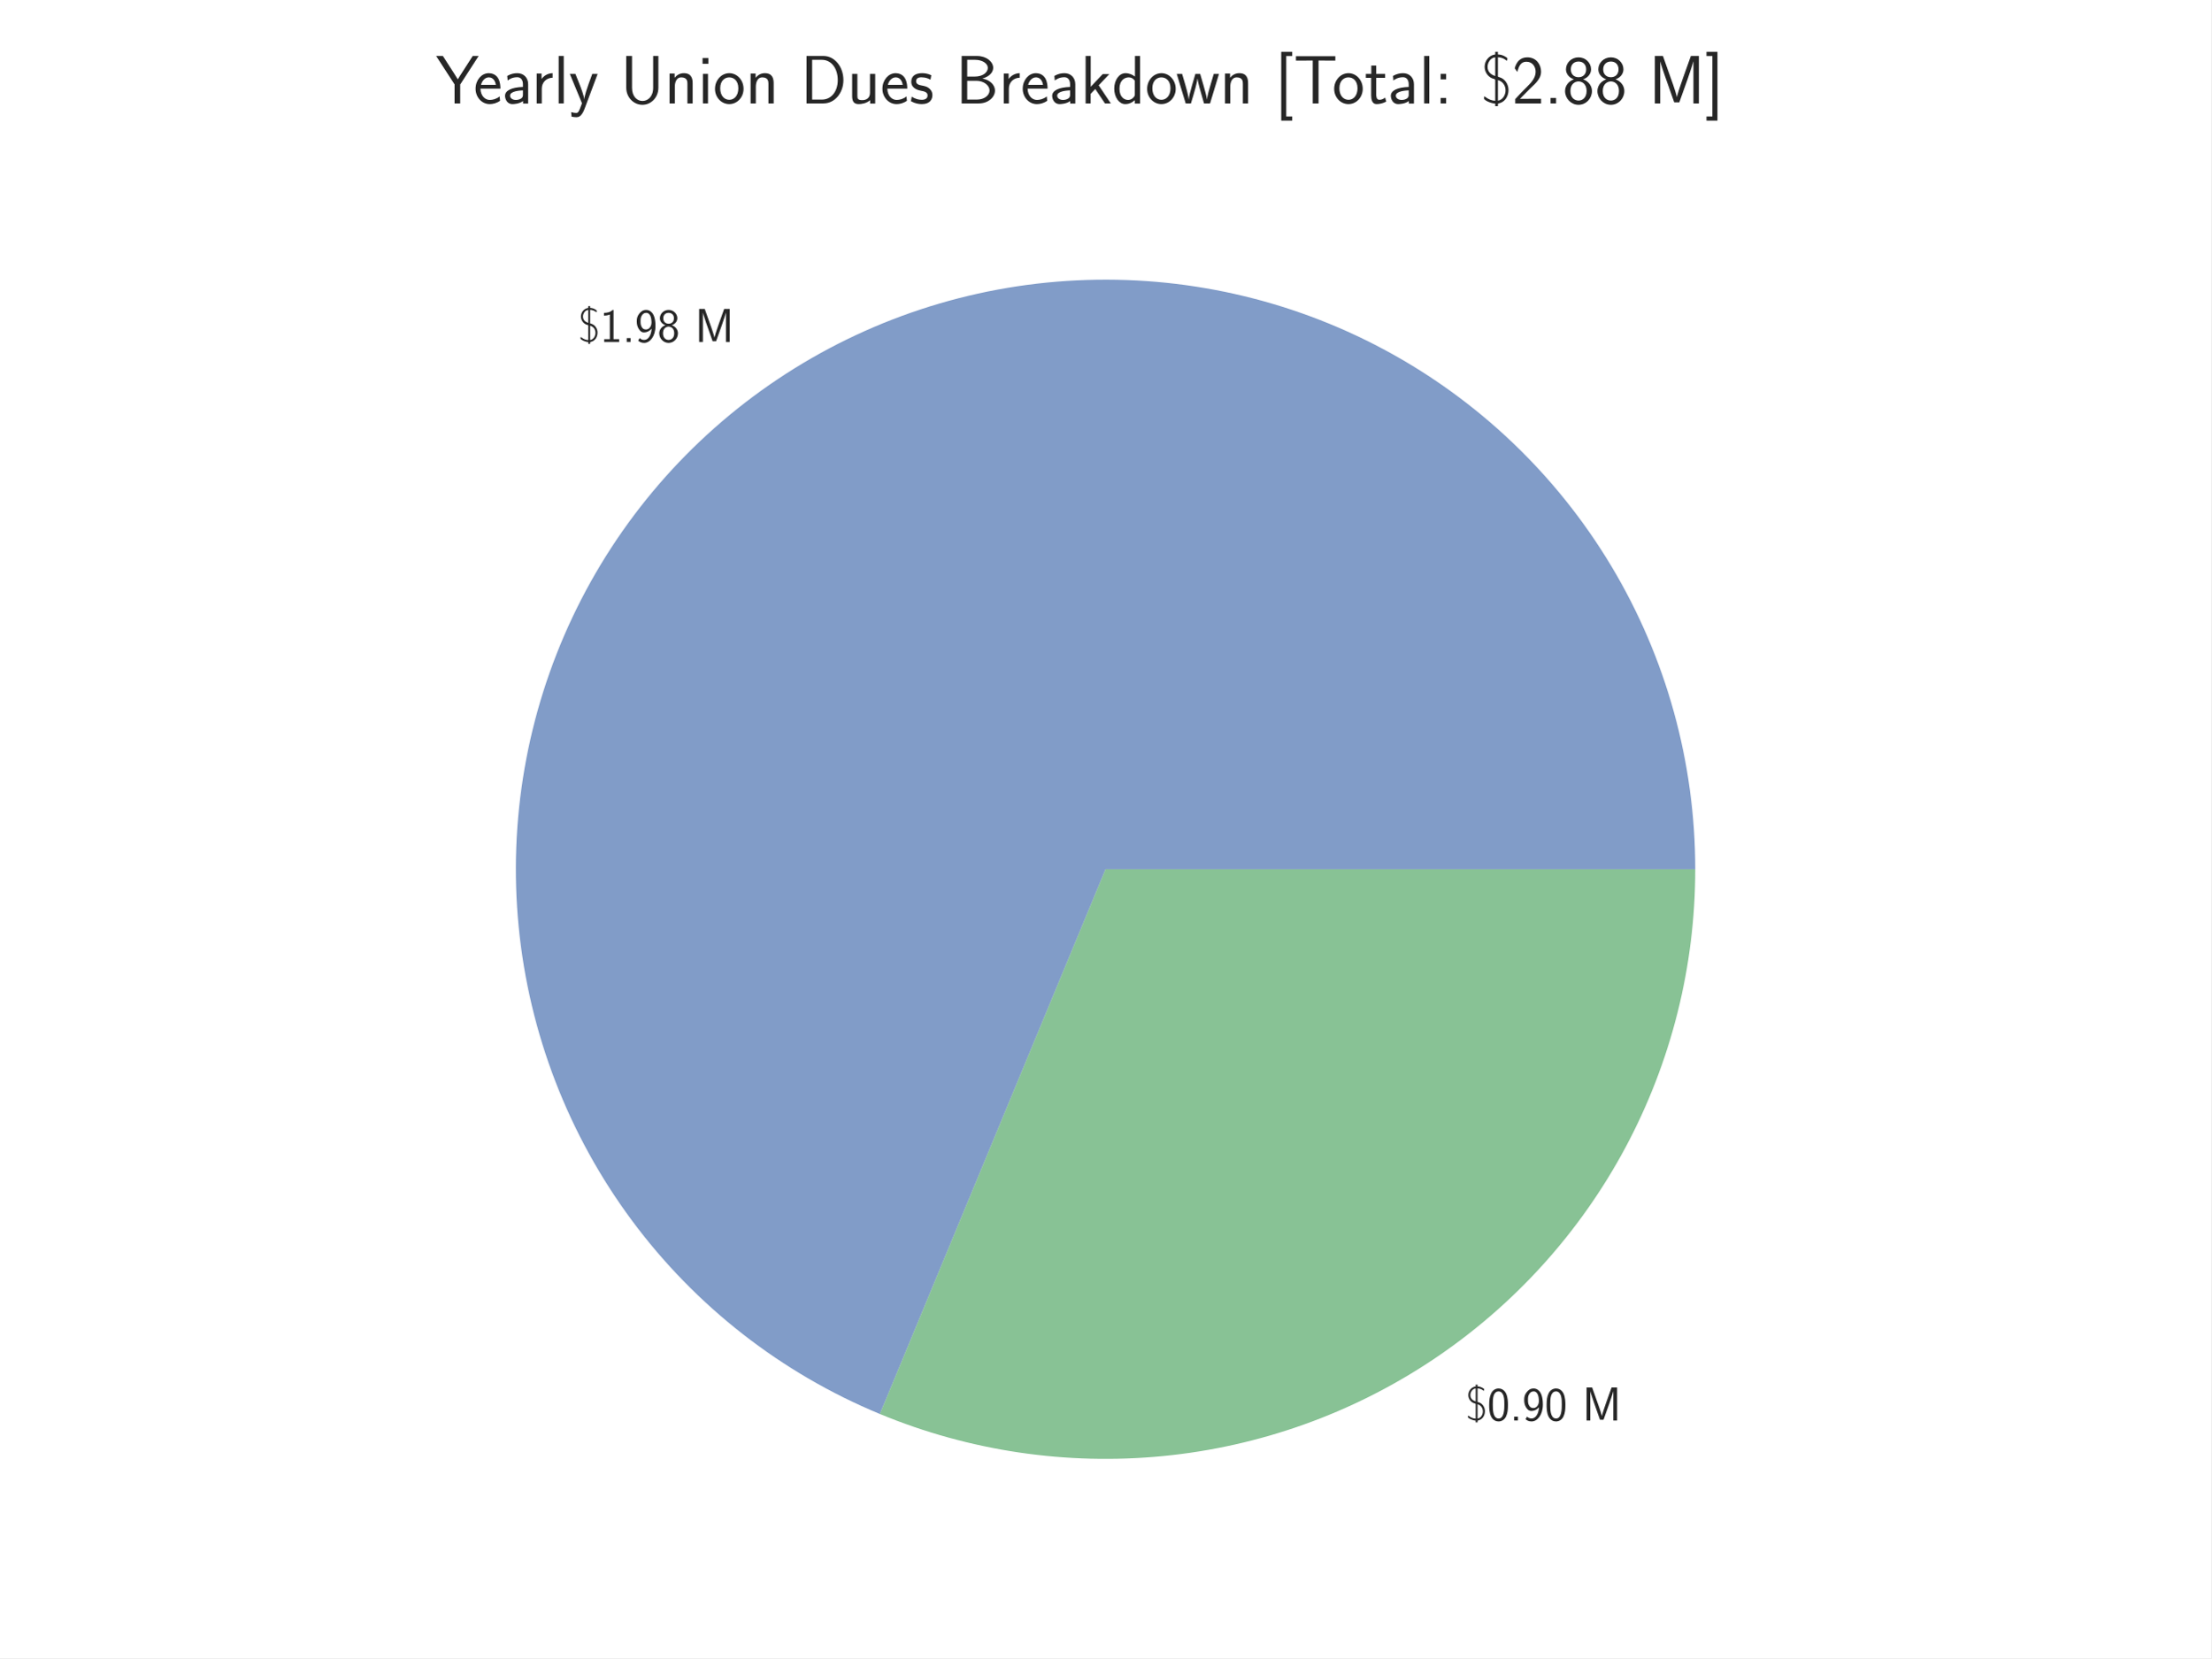
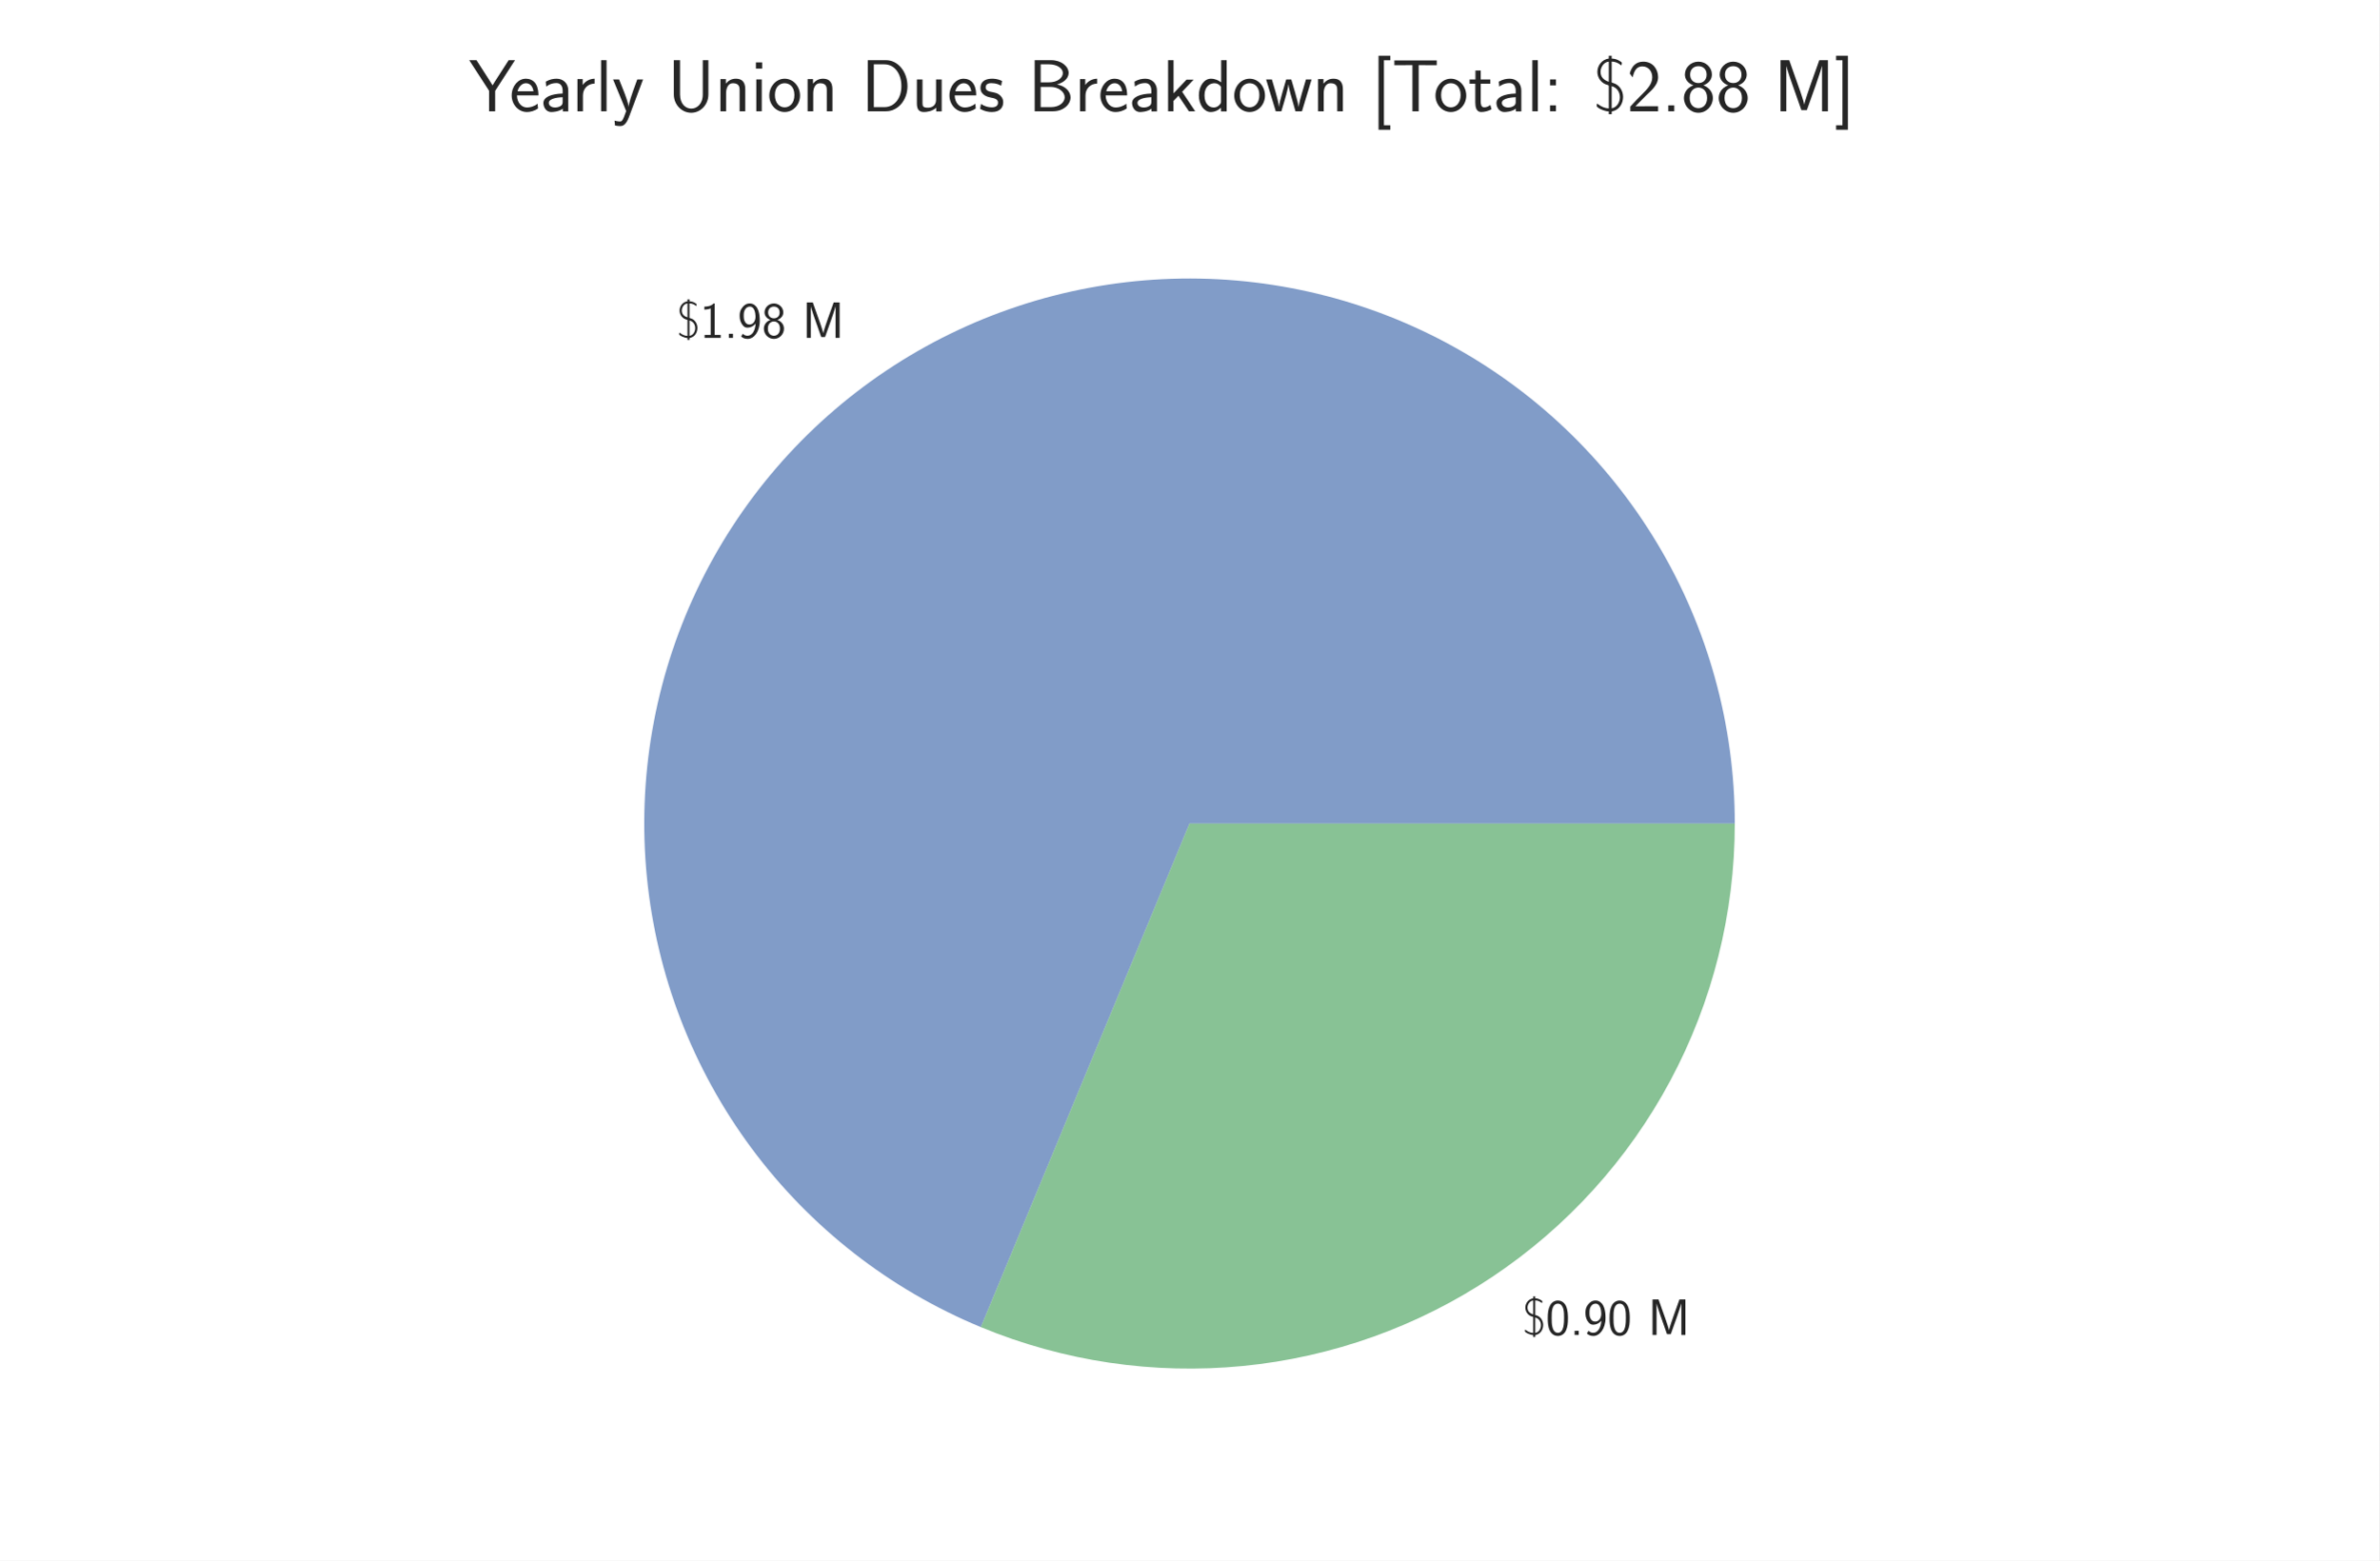
- <svg xmlns="http://www.w3.org/2000/svg" xmlns:xlink="http://www.w3.org/1999/xlink" height="345.6pt" version="1.1" viewBox="0 0 460.8 345.6" width="460.8pt">
+ <svg xmlns="http://www.w3.org/2000/svg" xmlns:xlink="http://www.w3.org/1999/xlink" height="302.4pt" version="1.1" viewBox="0 0 460.8 302.4" width="460.8pt">
  <defs>
    <style type="text/css">*{stroke-linecap:butt;stroke-linejoin:round;}</style>
  </defs>
  <g id="figure_1">
    <g id="patch_1">
-       <path d="M 0 345.6  L 460.8 345.6  L 460.8 0  L 0 0  z " style="fill:#ffffff;" />
+       <path d="M 0 302.4  L 460.8 302.4  L 460.8 0  L 0 0  z " style="fill:#ffffff;" />
    </g>
    <g id="axes_1">
      <g id="matplotlib.axis_1" />
      <g id="matplotlib.axis_2" />
      <g id="patch_2">
-         <path d="M 353.296 181.18  C 353.296 158.927 347.252 137.086 335.812 117.999  C 324.371 98.911 307.958 83.285 288.333 72.795  C 268.707 62.305 246.596 57.34 224.37 58.432  C 202.143 59.524 180.625 66.632 162.123 78.995  C 143.62 91.359 128.818 108.518 119.303 128.635  C 109.789 148.752 105.914 171.08 108.096 193.226  C 110.277 215.372 118.433 236.515 131.689 254.389  C 144.945 272.263 162.81 286.205 183.37 294.721  L 230.4 181.18  L 353.296 181.18  z " style="fill:#4c72b0;opacity:0.7;" />
+         <path d="M 336.016 159.58  C 336.016 140.456 330.822 121.686 320.99 105.282  C 311.158 88.879 297.053 75.45 280.187 66.435  C 263.321 57.42 244.319 53.153 225.218 54.091  C 206.116 55.029 187.624 61.138 171.723 71.763  C 155.822 82.388 143.101 97.135 134.924 114.423  C 126.747 131.711 123.418 150.9 125.292 169.932  C 127.167 188.964 134.176 207.135 145.568 222.495  C 156.961 237.856 172.314 249.838 189.982 257.156  L 230.4 159.58  L 336.016 159.58  z " style="fill:#4c72b0;opacity:0.7;" />
      </g>
      <g id="patch_3">
-         <path d="M 183.37 294.721  C 202.041 302.455 222.334 305.465 242.446 303.484  C 262.558 301.503 281.874 294.592 298.677 283.364  C 315.481 272.137 329.258 256.936 338.785 239.113  C 348.311 221.29 353.296 201.389 353.296 181.18  L 230.4 181.18  L 183.37 294.721  z " style="fill:#55a868;opacity:0.7;" />
+         <path d="M 189.982 257.156  C 206.028 263.803 223.468 266.39 240.752 264.687  C 258.036 262.985 274.636 257.045 289.077 247.396  C 303.518 237.747 315.358 224.684 323.545 209.367  C 331.732 194.05 336.016 176.948 336.016 159.58  L 230.4 159.58  L 189.982 257.156  z " style="fill:#55a868;opacity:0.7;" />
      </g>
      <g id="text_1">
-         <g style="fill:#262626;" transform="translate(120.5651 71.26763)scale(0.1 -0.1)">
+         <g style="fill:#262626;" transform="translate(131.1253 65.4722)scale(0.1 -0.1)">
          <defs>
            <path d="M 1306 4800  L 1306 4556  C 736 4486 320 3968 320 3406  C 320 2901 666 2383 1229 2268  C 1299 2236 1306 2223 1306 2153  L 1306 248  C 979 255 659 402 403 594  C 365 619 333 651 294 670  C 288 600 262 536 262 466  C 262 293 928 -7 1306 -14  L 1306 -256  L 1555 -256  L 1555 -71  C 1555 12 1709 12 1779 44  C 2291 229 2541 747 2541 1246  L 2541 1271  C 2534 1782 2214 2287 1709 2434  C 1645 2454 1549 2454 1549 2556  C 1549 2588 1555 2620 1555 2645  L 1555 4294  C 1766 4294 1984 4224 2163 4122  C 2246 4071 2317 4007 2400 3962  C 2413 4026 2438 4109 2438 4173  C 2438 4243 2323 4294 2253 4345  C 2048 4473 1798 4556 1555 4556  L 1555 4800  L 1306 4800  z M 1555 255  L 1555 2172  C 1984 2057 2266 1687 2266 1214  C 2266 792 2016 332 1555 255  z M 1306 4288  L 1306 2549  C 883 2690 595 2946 595 3412  C 595 3796 877 4256 1306 4288  z " id="SFSS3583-24" transform="scale(0.015625)" />
            <path d="M 1818 4288  L 1696 4288  C 1350 3949 947 3902 538 3891  L 538 3520  C 723 3526 1024 3539 1325 3673  L 1325 371  L 570 371  L 570 0  L 2573 0  L 2573 371  L 1818 371  L 1818 4288  z " id="CMSS17-31" transform="scale(0.015625)" />
            <path d="M 1088 512  L 576 512  L 576 0  L 1088 0  L 1088 512  z " id="CMSS17-2e" transform="scale(0.015625)" />
            <path d="M 435 172  C 614 19 845 -128 1235 -128  C 2010 -128 2752 738 2752 2136  C 2752 3987 1952 4288 1523 4288  C 1094 4288 819 4095 582 3789  C 301 3438 250 3125 250 2761  C 250 2327 326 2059 506 1753  C 749 1356 973 1273 1222 1273  C 1600 1273 1978 1459 2234 1778  C 2189 908 1798 268 1235 268  C 1005 268 819 340 634 516  L 435 172  z M 2214 2774  C 2221 2729 2221 2646 2221 2621  C 2221 2085 1914 1664 1466 1664  C 1171 1664 1018 1817 902 2015  C 762 2263 755 2506 755 2761  C 755 3010 755 3284 934 3559  C 1069 3757 1235 3897 1523 3897  C 2112 3897 2208 3036 2214 2774  z " id="CMSS17-39" transform="scale(0.015625)" />
            <path d="M 1933 2246  C 2419 2406 2669 2793 2669 3174  C 2669 3774 2157 4288 1504 4288  C 826 4288 333 3755 333 3174  C 333 2799 576 2412 1069 2246  C 442 2003 250 1516 250 1152  C 250 448 819 -128 1498 -128  C 2202 -128 2752 460 2752 1152  C 2752 1574 2502 2022 1933 2246  z M 1504 2438  C 1075 2438 787 2728 787 3167  C 787 3613 1075 3897 1504 3897  C 1901 3897 2214 3639 2214 3167  C 2214 2703 1907 2438 1504 2438  z M 1504 268  C 1139 268 749 518 749 1158  C 749 1817 1184 2048 1498 2048  C 1843 2048 2253 1804 2253 1158  C 2253 492 1830 268 1504 268  z " id="CMSS17-38" transform="scale(0.015625)" />
            <path d="M 3194 2373  L 2886 1476  C 2835 1311 2662 795 2624 592  L 2618 592  C 2598 719 2560 853 2458 1177  C 2400 1368 2336 1565 2272 1743  L 1325 4416  L 576 4416  L 576 0  L 1075 0  L 1075 3899  L 1082 3899  C 1082 3893 1139 3613 1530 2500  L 2374 102  L 2848 102  L 3610 2233  C 3661 2379 3821 2843 3891 3066  C 3955 3257 4115 3728 4154 3912  L 4160 3912  L 4160 0  L 4666 0  L 4666 4416  L 3923 4416  L 3194 2373  z " id="CMSS17-4d" transform="scale(0.015625)" />
          </defs>
          <use transform="scale(0.996264)" xlink:href="#SFSS3583-24" />
          <use transform="translate(44.64031 0)scale(0.996264)" xlink:href="#CMSS17-31" />
          <use transform="translate(91.48393 0)scale(0.996264)" xlink:href="#CMSS17-2e" />
          <use transform="translate(117.5081 0)scale(0.996264)" xlink:href="#CMSS17-39" />
          <use transform="translate(164.3518 0)scale(0.996264)" xlink:href="#CMSS17-38" />
          <use transform="translate(242.4245 0)scale(0.996264)" xlink:href="#CMSS17-4d" />
        </g>
      </g>
      <g id="text_2">
-         <g style="fill:#262626;" transform="translate(305.5052 296.0733)scale(0.1 -0.1)">
+         <g style="fill:#262626;" transform="translate(294.9449 258.6688)scale(0.1 -0.1)">
          <defs>
            <path d="M 2758 2073  C 2758 2439 2752 3120 2490 3647  C 2227 4153 1805 4288 1504 4288  C 1069 4288 698 4031 506 3621  C 301 3191 243 2748 243 2073  C 243 1611 262 1046 493 551  C 755 6 1197 -128 1498 -128  C 1894 -128 2278 83 2496 525  C 2720 988 2758 1495 2758 2073  z M 1498 262  C 1011 262 864 821 819 1007  C 742 1328 730 1636 730 2144  C 730 2542 730 2992 851 3345  C 998 3756 1254 3897 1498 3897  C 1971 3897 2125 3422 2176 3255  C 2272 2915 2272 2516 2272 2144  C 2272 1546 2272 262 1498 262  z " id="CMSS17-30" transform="scale(0.015625)" />
          </defs>
          <use transform="scale(0.996264)" xlink:href="#SFSS3583-24" />
          <use transform="translate(44.64031 0)scale(0.996264)" xlink:href="#CMSS17-30" />
          <use transform="translate(91.48393 0)scale(0.996264)" xlink:href="#CMSS17-2e" />
          <use transform="translate(117.5081 0)scale(0.996264)" xlink:href="#CMSS17-39" />
          <use transform="translate(164.3518 0)scale(0.996264)" xlink:href="#CMSS17-30" />
          <use transform="translate(242.4245 0)scale(0.996264)" xlink:href="#CMSS17-4d" />
        </g>
      </g>
      <g id="text_3">
        <g style="fill:#262626;" transform="translate(90.8424 21.55964)scale(0.144 -0.144)">
          <defs>
            <path d="M 3974 4416  L 3424 4416  L 2432 2875  C 2355 2754 2138 2424 2035 2239  L 1722 2742  L 646 4416  L 19 4416  L 1734 1769  L 1734 0  L 2259 0  L 2259 1762  L 3974 4416  z " id="CMSS17-59" transform="scale(0.015625)" />
            <path d="M 2502 1375  C 2502 1587 2490 2001 2285 2347  C 2061 2713 1696 2816 1421 2816  C 755 2816 192 2184 192 1363  C 192 579 774 -64 1510 -64  C 1798 -64 2150 19 2470 249  C 2470 275 2458 414 2451 421  C 2451 433 2432 629 2432 655  C 2125 408 1773 326 1517 326  C 1107 326 666 667 646 1375  L 2502 1375  z M 698 1728  C 781 2086 1062 2425 1421 2425  C 1517 2425 1965 2412 2080 1728  L 698 1728  z " id="CMSS17-65" transform="scale(0.015625)" />
            <path d="M 2406 1789  C 2406 2399 1978 2816 1402 2816  C 1120 2816 813 2764 461 2559  L 499 2133  C 659 2250 934 2438 1395 2438  C 1722 2438 1920 2185 1920 1782  L 1920 1536  C 896 1504 256 1209 256 711  C 256 452 416 -64 947 -64  C 1043 -64 1562 -52 1933 224  L 1933 -13  L 2406 -13  L 2406 1789  z M 1920 824  C 1920 711 1920 559 1728 446  C 1562 339 1350 326 1261 326  C 941 326 723 503 723 723  C 723 1165 1722 1209 1920 1216  L 1920 824  z " id="CMSS17-61" transform="scale(0.015625)" />
            <path d="M 954 1369  C 954 1974 1395 2379 1958 2392  L 1958 2816  C 1549 2809 1165 2604 934 2270  L 934 2783  L 480 2783  L 480 0  L 954 0  L 954 1369  z " id="CMSS17-72" transform="scale(0.015625)" />
            <path d="M 947 4416  L 474 4416  L 474 0  L 947 0  L 947 4416  z " id="CMSS17-6c" transform="scale(0.015625)" />
            <path d="M 2675 2752  L 2176 2752  C 1632 1293 1446 701 1434 383  L 1427 383  C 1408 695 1126 1459 902 2006  L 602 2752  L 83 2752  L 1216 14  C 1146 -177 1043 -464 1011 -527  C 870 -884 774 -884 672 -884  C 646 -884 442 -877 211 -807  L 250 -1229  C 410 -1261 570 -1280 685 -1280  C 845 -1280 1165 -1280 1459 -495  L 2675 2752  z " id="CMSS17-79" transform="scale(0.015625)" />
            <path d="M 3552 4416  L 3066 4416  L 3066 1459  C 3066 608 2547 230 2074 230  C 1587 230 1101 627 1101 1452  L 1101 4416  L 563 4416  L 563 1465  C 563 544 1274 -128 2067 -128  C 2861 -128 3552 544 3552 1465  L 3552 4416  z " id="CMSS17-55" transform="scale(0.015625)" />
            <path d="M 2618 1878  C 2618 2283 2522 2816 1798 2816  C 1389 2816 1120 2604 941 2386  L 941 2783  L 474 2783  L 474 0  L 960 0  L 960 1556  C 960 1962 1114 2425 1549 2425  C 2112 2425 2131 2045 2131 1826  L 2131 0  L 2618 0  L 2618 1878  z " id="CMSS17-6e" transform="scale(0.015625)" />
            <path d="M 979 4224  L 442 4224  L 442 3686  L 979 3686  L 979 4224  z M 947 2752  L 474 2752  L 474 0  L 947 0  L 947 2752  z " id="CMSS17-69" transform="scale(0.015625)" />
            <path d="M 2829 1356  C 2829 2175 2221 2816 1504 2816  C 768 2816 173 2156 173 1356  C 173 544 787 -64 1498 -64  C 2227 -64 2829 563 2829 1356  z M 1504 339  C 1050 339 659 710 659 1407  C 659 2150 1114 2425 1498 2425  C 1914 2425 2342 2124 2342 1407  C 2342 684 1926 339 1504 339  z " id="CMSS17-6f" transform="scale(0.015625)" />
            <path d="M 570 4416  L 570 0  L 2144 0  C 3194 0 4000 981 4000 2169  C 4000 3396 3194 4416 2144 4416  L 570 4416  z M 1094 358  L 1094 4057  L 2003 4057  C 2861 4057 3475 3275 3475 2169  C 3475 1108 2867 358 2003 358  L 1094 358  z " id="CMSS17-44" transform="scale(0.015625)" />
            <path d="M 2618 2752  L 2131 2752  L 2131 976  C 2131 500 1786 307 1421 307  C 998 307 960 448 960 712  L 960 2752  L 474 2752  L 474 680  C 474 179 646 -64 1088 -64  C 1306 -64 1798 -13 2144 307  L 2144 -13  L 2618 -13  L 2618 2752  z " id="CMSS17-75" transform="scale(0.015625)" />
            <path d="M 2061 2623  C 1683 2803 1389 2816 1197 2816  C 742 2816 198 2655 198 2009  C 198 1363 902 1222 1094 1183  C 1389 1126 1715 1062 1715 742  C 1715 339 1254 339 1171 339  C 915 339 563 409 243 639  L 166 211  C 531 0 883 -64 1178 -64  C 1965 -64 2163 416 2163 780  C 2163 1094 1984 1305 1862 1401  C 1651 1567 1574 1587 1050 1695  C 960 1708 646 1779 646 2067  C 646 2431 1050 2431 1139 2431  C 1555 2431 1811 2303 1984 2207  L 2061 2623  z " id="CMSS17-73" transform="scale(0.015625)" />
            <path d="M 570 4416  L 570 0  L 2163 0  C 3034 0 3667 575 3667 1200  C 3667 1684 3251 2175 2502 2316  C 3334 2559 3501 3039 3501 3311  C 3501 3880 2874 4416 1997 4416  L 570 4416  z M 1088 2496  L 1088 4057  L 1824 4057  C 2483 4057 3002 3722 3002 3305  C 3002 2925 2592 2496 1766 2496  L 1088 2496  z M 1088 358  L 1088 2105  L 1939 2105  C 2630 2105 3162 1678 3162 1206  C 3162 772 2694 358 1984 358  L 1088 358  z " id="CMSS17-42" transform="scale(0.015625)" />
            <path d="M 1696 1686  L 2688 2735  L 2074 2735  L 954 1552  L 954 4416  L 480 4416  L 480 0  L 947 0  L 947 891  L 1376 1342  L 2278 0  L 2822 0  L 1696 1686  z " id="CMSS17-6b" transform="scale(0.015625)" />
            <path d="M 2611 4416  L 2138 4416  L 2138 2495  C 1939 2662 1613 2816 1254 2816  C 672 2816 211 2179 211 1375  C 211 572 666 -64 1235 -64  C 1677 -64 1971 172 2125 307  L 2125 -13  L 2611 -13  L 2611 4416  z M 2125 851  C 2125 760 2125 663 1926 488  C 1798 378 1645 326 1498 326  C 1152 326 698 585 698 1369  C 698 2185 1210 2425 1562 2425  C 1798 2425 1990 2308 2125 2114  L 2125 851  z " id="CMSS17-64" transform="scale(0.015625)" />
            <path d="M 4013 2752  L 3526 2752  L 3187 1600  C 3117 1356 2918 684 2893 371  L 2886 371  C 2874 563 2765 1024 2586 1632  L 2259 2752  L 1818 2752  L 1498 1657  C 1338 1100 1216 627 1203 371  L 1197 371  C 1171 748 909 1632 870 1772  L 582 2752  L 83 2752  L 915 0  L 1402 0  C 1734 1100 1990 1952 2010 2380  C 2022 2169 2131 1715 2195 1491  L 2618 0  L 3181 0  L 4013 2752  z " id="CMSS17-77" transform="scale(0.015625)" />
            <path d="M 1613 -1600  L 1613 -1210  L 1062 -1210  L 1062 4409  L 1613 4409  L 1613 4800  L 595 4800  L 595 -1600  L 1613 -1600  z " id="CMSS17-5b" transform="scale(0.015625)" />
            <path d="M 2317 3987  L 2848 3987  C 2925 3987 3002 3980 3078 3980  L 3878 3980  L 3878 4396  L 218 4396  L 218 3980  L 1018 3980  C 1094 3980 1171 3987 1248 3987  L 1779 3987  L 1779 0  L 2317 0  L 2317 3987  z " id="CMSS17-54" transform="scale(0.015625)" />
            <path d="M 1069 2380  L 1901 2380  L 1901 2752  L 1069 2752  L 1069 3520  L 614 3520  L 614 2752  L 109 2752  L 109 2380  L 602 2380  L 602 751  C 602 384 685 -64 1107 -64  C 1427 -64 1722 25 2003 172  L 1901 551  C 1747 416 1562 339 1363 339  C 1082 339 1069 699 1069 860  L 1069 2380  z " id="CMSS17-74" transform="scale(0.015625)" />
            <path d="M 1088 2752  L 576 2752  L 576 2239  L 1088 2239  L 1088 2752  z M 576 512  L 576 0  L 1088 0  L 1088 512  L 576 512  z " id="CMSS17-3a" transform="scale(0.015625)" />
            <path d="M 1651 1353  C 1830 1538 2099 1761 2285 1984  C 2464 2201 2701 2507 2701 2953  C 2701 3655 2227 4288 1421 4288  C 787 4288 422 3891 250 3272  L 499 2928  C 640 3508 838 3878 1338 3878  C 1888 3878 2195 3431 2195 2940  C 2195 2354 1747 1901 1408 1563  C 1030 1187 659 805 301 409  L 301 0  L 2701 0  L 2701 435  L 1613 435  C 1536 435 1459 428 1382 428  L 742 428  L 742 435  L 1651 1353  z " id="CMSS17-32" transform="scale(0.015625)" />
            <path d="M 1146 4800  L 128 4800  L 128 4409  L 678 4409  L 678 -1210  L 128 -1210  L 128 -1600  L 1146 -1600  L 1146 4800  z " id="CMSS17-5d" transform="scale(0.015625)" />
          </defs>
          <use transform="scale(0.996264)" xlink:href="#CMSS17-59" />
          <use transform="translate(54.4106 0)scale(0.996264)" xlink:href="#CMSS17-65" />
          <use transform="translate(96.04942 0)scale(0.996264)" xlink:href="#CMSS17-61" />
          <use transform="translate(138.3689 0)scale(0.996264)" xlink:href="#CMSS17-72" />
          <use transform="translate(170.2787 0)scale(0.996264)" xlink:href="#CMSS17-6c" />
          <use transform="translate(192.4594 0)scale(0.996264)" xlink:href="#CMSS17-79" />
          <use transform="translate(266.6886 0)scale(0.996264)" xlink:href="#CMSS17-55" />
          <use transform="translate(330.8284 0)scale(0.996264)" xlink:href="#CMSS17-6e" />
          <use transform="translate(379.0333 0)scale(0.996264)" xlink:href="#CMSS17-69" />
          <use transform="translate(401.214 0)scale(0.996264)" xlink:href="#CMSS17-6f" />
          <use transform="translate(448.0577 0)scale(0.996264)" xlink:href="#CMSS17-6e" />
          <use transform="translate(527.4917 0)scale(0.996264)" xlink:href="#CMSS17-44" />
          <use transform="translate(595.0346 0)scale(0.996264)" xlink:href="#CMSS17-75" />
          <use transform="translate(643.2395 0)scale(0.996264)" xlink:href="#CMSS17-65" />
          <use transform="translate(684.8783 0)scale(0.996264)" xlink:href="#CMSS17-73" />
          <use transform="translate(752.021 0)scale(0.996264)" xlink:href="#CMSS17-42" />
          <use transform="translate(814.359 0)scale(0.996264)" xlink:href="#CMSS17-72" />
          <use transform="translate(846.2688 0)scale(0.996264)" xlink:href="#CMSS17-65" />
          <use transform="translate(887.9076 0)scale(0.996264)" xlink:href="#CMSS17-61" />
          <use transform="translate(932.8295 0)scale(0.996264)" xlink:href="#CMSS17-6b" />
          <use transform="translate(978.432 0)scale(0.996264)" xlink:href="#CMSS17-64" />
          <use transform="translate(1026.637 0)scale(0.996264)" xlink:href="#CMSS17-6f" />
          <use transform="translate(1070.878 0)scale(0.996264)" xlink:href="#CMSS17-77" />
          <use transform="translate(1134.698 0)scale(0.996264)" xlink:href="#CMSS17-6e" />
          <use transform="translate(1214.132 0)scale(0.996264)" xlink:href="#CMSS17-5b" />
          <use transform="translate(1241.317 0)scale(0.996264)" xlink:href="#CMSS17-54" />
          <use transform="translate(1297.329 0)scale(0.996264)" xlink:href="#CMSS17-6f" />
          <use transform="translate(1344.173 0)scale(0.996264)" xlink:href="#CMSS17-74" />
          <use transform="translate(1378.005 0)scale(0.996264)" xlink:href="#CMSS17-61" />
          <use transform="translate(1422.926 0)scale(0.996264)" xlink:href="#CMSS17-6c" />
          <use transform="translate(1445.107 0)scale(0.996264)" xlink:href="#CMSS17-3a" />
          <use transform="translate(1512.77 0)scale(0.996264)" xlink:href="#SFSS3583-24" />
          <use transform="translate(1557.411 0)scale(0.996264)" xlink:href="#CMSS17-32" />
          <use transform="translate(1604.254 0)scale(0.996264)" xlink:href="#CMSS17-2e" />
          <use transform="translate(1630.278 0)scale(0.996264)" xlink:href="#CMSS17-38" />
          <use transform="translate(1677.122 0)scale(0.996264)" xlink:href="#CMSS17-38" />
          <use transform="translate(1755.195 0)scale(0.996264)" xlink:href="#CMSS17-4d" />
          <use transform="translate(1836.871 0)scale(0.996264)" xlink:href="#CMSS17-5d" />
        </g>
      </g>
    </g>
    <g id="legend_1">
      <g id="patch_4">
-         <path d="M 72.237 399.36  L 96.237 399.36  L 96.237 390.96  L 72.237 390.96  z " style="fill:#4c72b0;opacity:0.7;" />
+         <path d="M 72.237 351.84  L 96.237 351.84  L 96.237 343.44  L 72.237 343.44  z " style="fill:#4c72b0;opacity:0.7;" />
      </g>
      <g id="text_4">
-         <g style="fill:#262626;" transform="translate(105.8374 399.36)scale(0.12 -0.12)">
+         <g style="fill:#262626;" transform="translate(105.8374 351.84)scale(0.12 -0.12)">
          <defs>
            <path d="M 3501 705  C 3072 416 2874 332 2355 332  C 1459 332 934 1304 934 2191  C 934 3137 1472 4070 2381 4070  C 2790 4070 3059 3954 3386 3748  L 3475 4255  C 3168 4409 2778 4480 2387 4480  C 1158 4480 397 3343 397 2191  C 397 924 1299 -77 2323 -77  C 2874 -77 3066 -32 3539 268  L 3501 705  z " id="CMSS17-43" transform="scale(0.015625)" />
            <path d="M 954 4416  L 480 4416  L 480 -13  L 966 -13  L 966 275  C 1210 38 1504 -64 1766 -64  C 2381 -64 2880 559 2880 1382  C 2880 2133 2496 2816 1926 2816  C 1523 2816 1165 2649 954 2476  L 954 4416  z M 966 2095  C 1107 2276 1306 2425 1587 2425  C 1965 2425 2394 2146 2394 1382  C 2394 566 1882 326 1530 326  C 1402 326 1267 358 1139 468  C 966 624 966 721 966 812  L 966 2095  z " id="CMSS17-62" transform="scale(0.015625)" />
            <path d="M 1466 4179  L 1350 4416  L 563 4416  L 563 0  L 1062 0  L 1062 3925  L 1069 3931  C 1114 3817 1139 3759 1402 3193  L 2771 236  L 2886 0  L 3674 0  L 3674 4416  L 3174 4416  L 3174 490  L 3168 484  C 3123 598 3098 655 2835 1222  L 1466 4179  z " id="CMSS17-4e" transform="scale(0.015625)" />
          </defs>
          <use transform="scale(0.996264)" xlink:href="#CMSS17-43" />
          <use transform="translate(59.85577 0)scale(0.996264)" xlink:href="#CMSS17-6f" />
          <use transform="translate(106.6994 0)scale(0.996264)" xlink:href="#CMSS17-6e" />
          <use transform="translate(154.9043 0)scale(0.996264)" xlink:href="#CMSS17-74" />
          <use transform="translate(188.7359 0)scale(0.996264)" xlink:href="#CMSS17-72" />
          <use transform="translate(220.6457 0)scale(0.996264)" xlink:href="#CMSS17-69" />
          <use transform="translate(242.8264 0)scale(0.996264)" xlink:href="#CMSS17-62" />
          <use transform="translate(291.0313 0)scale(0.996264)" xlink:href="#CMSS17-75" />
          <use transform="translate(339.2363 0)scale(0.996264)" xlink:href="#CMSS17-74" />
          <use transform="translate(373.0679 0)scale(0.996264)" xlink:href="#CMSS17-69" />
          <use transform="translate(395.2486 0)scale(0.996264)" xlink:href="#CMSS17-6f" />
          <use transform="translate(442.0922 0)scale(0.996264)" xlink:href="#CMSS17-6e" />
          <use transform="translate(521.5263 0)scale(0.996264)" xlink:href="#CMSS17-74" />
          <use transform="translate(555.3578 0)scale(0.996264)" xlink:href="#CMSS17-6f" />
          <use transform="translate(633.4306 0)scale(0.996264)" xlink:href="#CMSS17-4e" />
          <use transform="translate(699.4921 0)scale(0.996264)" xlink:href="#CMSS17-61" />
          <use transform="translate(744.414 0)scale(0.996264)" xlink:href="#CMSS17-74" />
          <use transform="translate(778.2456 0)scale(0.996264)" xlink:href="#CMSS17-69" />
          <use transform="translate(800.4263 0)scale(0.996264)" xlink:href="#CMSS17-6f" />
          <use transform="translate(847.2699 0)scale(0.996264)" xlink:href="#CMSS17-6e" />
          <use transform="translate(895.4749 0)scale(0.996264)" xlink:href="#CMSS17-61" />
          <use transform="translate(940.3968 0)scale(0.996264)" xlink:href="#CMSS17-6c" />
        </g>
      </g>
      <g id="patch_5">
-         <path d="M 249.872 399.36  L 273.872 399.36  L 273.872 390.96  L 249.872 390.96  z " style="fill:#55a868;opacity:0.7;" />
+         <path d="M 249.872 351.84  L 273.872 351.84  L 273.872 343.44  L 249.872 343.44  z " style="fill:#55a868;opacity:0.7;" />
      </g>
      <g id="text_5">
-         <g style="fill:#262626;" transform="translate(283.4719 399.36)scale(0.12 -0.12)">
+         <g style="fill:#262626;" transform="translate(283.4719 351.84)scale(0.12 -0.12)">
          <defs>
            <path d="M 1670 416  C 1594 416 1517 409 1440 409  L 1101 409  L 1101 4416  L 563 4416  L 563 0  L 3002 0  L 3002 416  L 1670 416  z " id="CMSS17-4c" transform="scale(0.015625)" />
            <path d="M 2464 2540  C 2464 2585 2170 2713 2093 2739  C 1882 2816 1613 2816 1542 2816  C 710 2816 211 2092 211 1363  C 211 595 768 -64 1517 -64  C 1946 -64 2253 76 2502 243  L 2464 665  C 2189 454 1869 339 1523 339  C 1024 339 698 774 698 1369  C 698 1830 909 2412 1549 2412  C 1901 2412 2099 2342 2394 2143  L 2464 2540  z " id="CMSS17-63" transform="scale(0.015625)" />
          </defs>
          <use transform="scale(0.996264)" xlink:href="#CMSS17-43" />
          <use transform="translate(59.85577 0)scale(0.996264)" xlink:href="#CMSS17-6f" />
          <use transform="translate(106.6994 0)scale(0.996264)" xlink:href="#CMSS17-6e" />
          <use transform="translate(154.9043 0)scale(0.996264)" xlink:href="#CMSS17-74" />
          <use transform="translate(188.7359 0)scale(0.996264)" xlink:href="#CMSS17-72" />
          <use transform="translate(220.6457 0)scale(0.996264)" xlink:href="#CMSS17-69" />
          <use transform="translate(242.8264 0)scale(0.996264)" xlink:href="#CMSS17-62" />
          <use transform="translate(291.0313 0)scale(0.996264)" xlink:href="#CMSS17-75" />
          <use transform="translate(339.2363 0)scale(0.996264)" xlink:href="#CMSS17-74" />
          <use transform="translate(373.0679 0)scale(0.996264)" xlink:href="#CMSS17-69" />
          <use transform="translate(395.2486 0)scale(0.996264)" xlink:href="#CMSS17-6f" />
          <use transform="translate(442.0922 0)scale(0.996264)" xlink:href="#CMSS17-6e" />
          <use transform="translate(521.5263 0)scale(0.996264)" xlink:href="#CMSS17-74" />
          <use transform="translate(555.3578 0)scale(0.996264)" xlink:href="#CMSS17-6f" />
          <use transform="translate(633.4306 0)scale(0.996264)" xlink:href="#CMSS17-4c" />
          <use transform="translate(684.1177 0)scale(0.996264)" xlink:href="#CMSS17-6f" />
          <use transform="translate(733.5637 0)scale(0.996264)" xlink:href="#CMSS17-63" />
          <use transform="translate(775.2025 0)scale(0.996264)" xlink:href="#CMSS17-61" />
          <use transform="translate(820.1245 0)scale(0.996264)" xlink:href="#CMSS17-6c" />
        </g>
      </g>
    </g>
  </g>
</svg>
